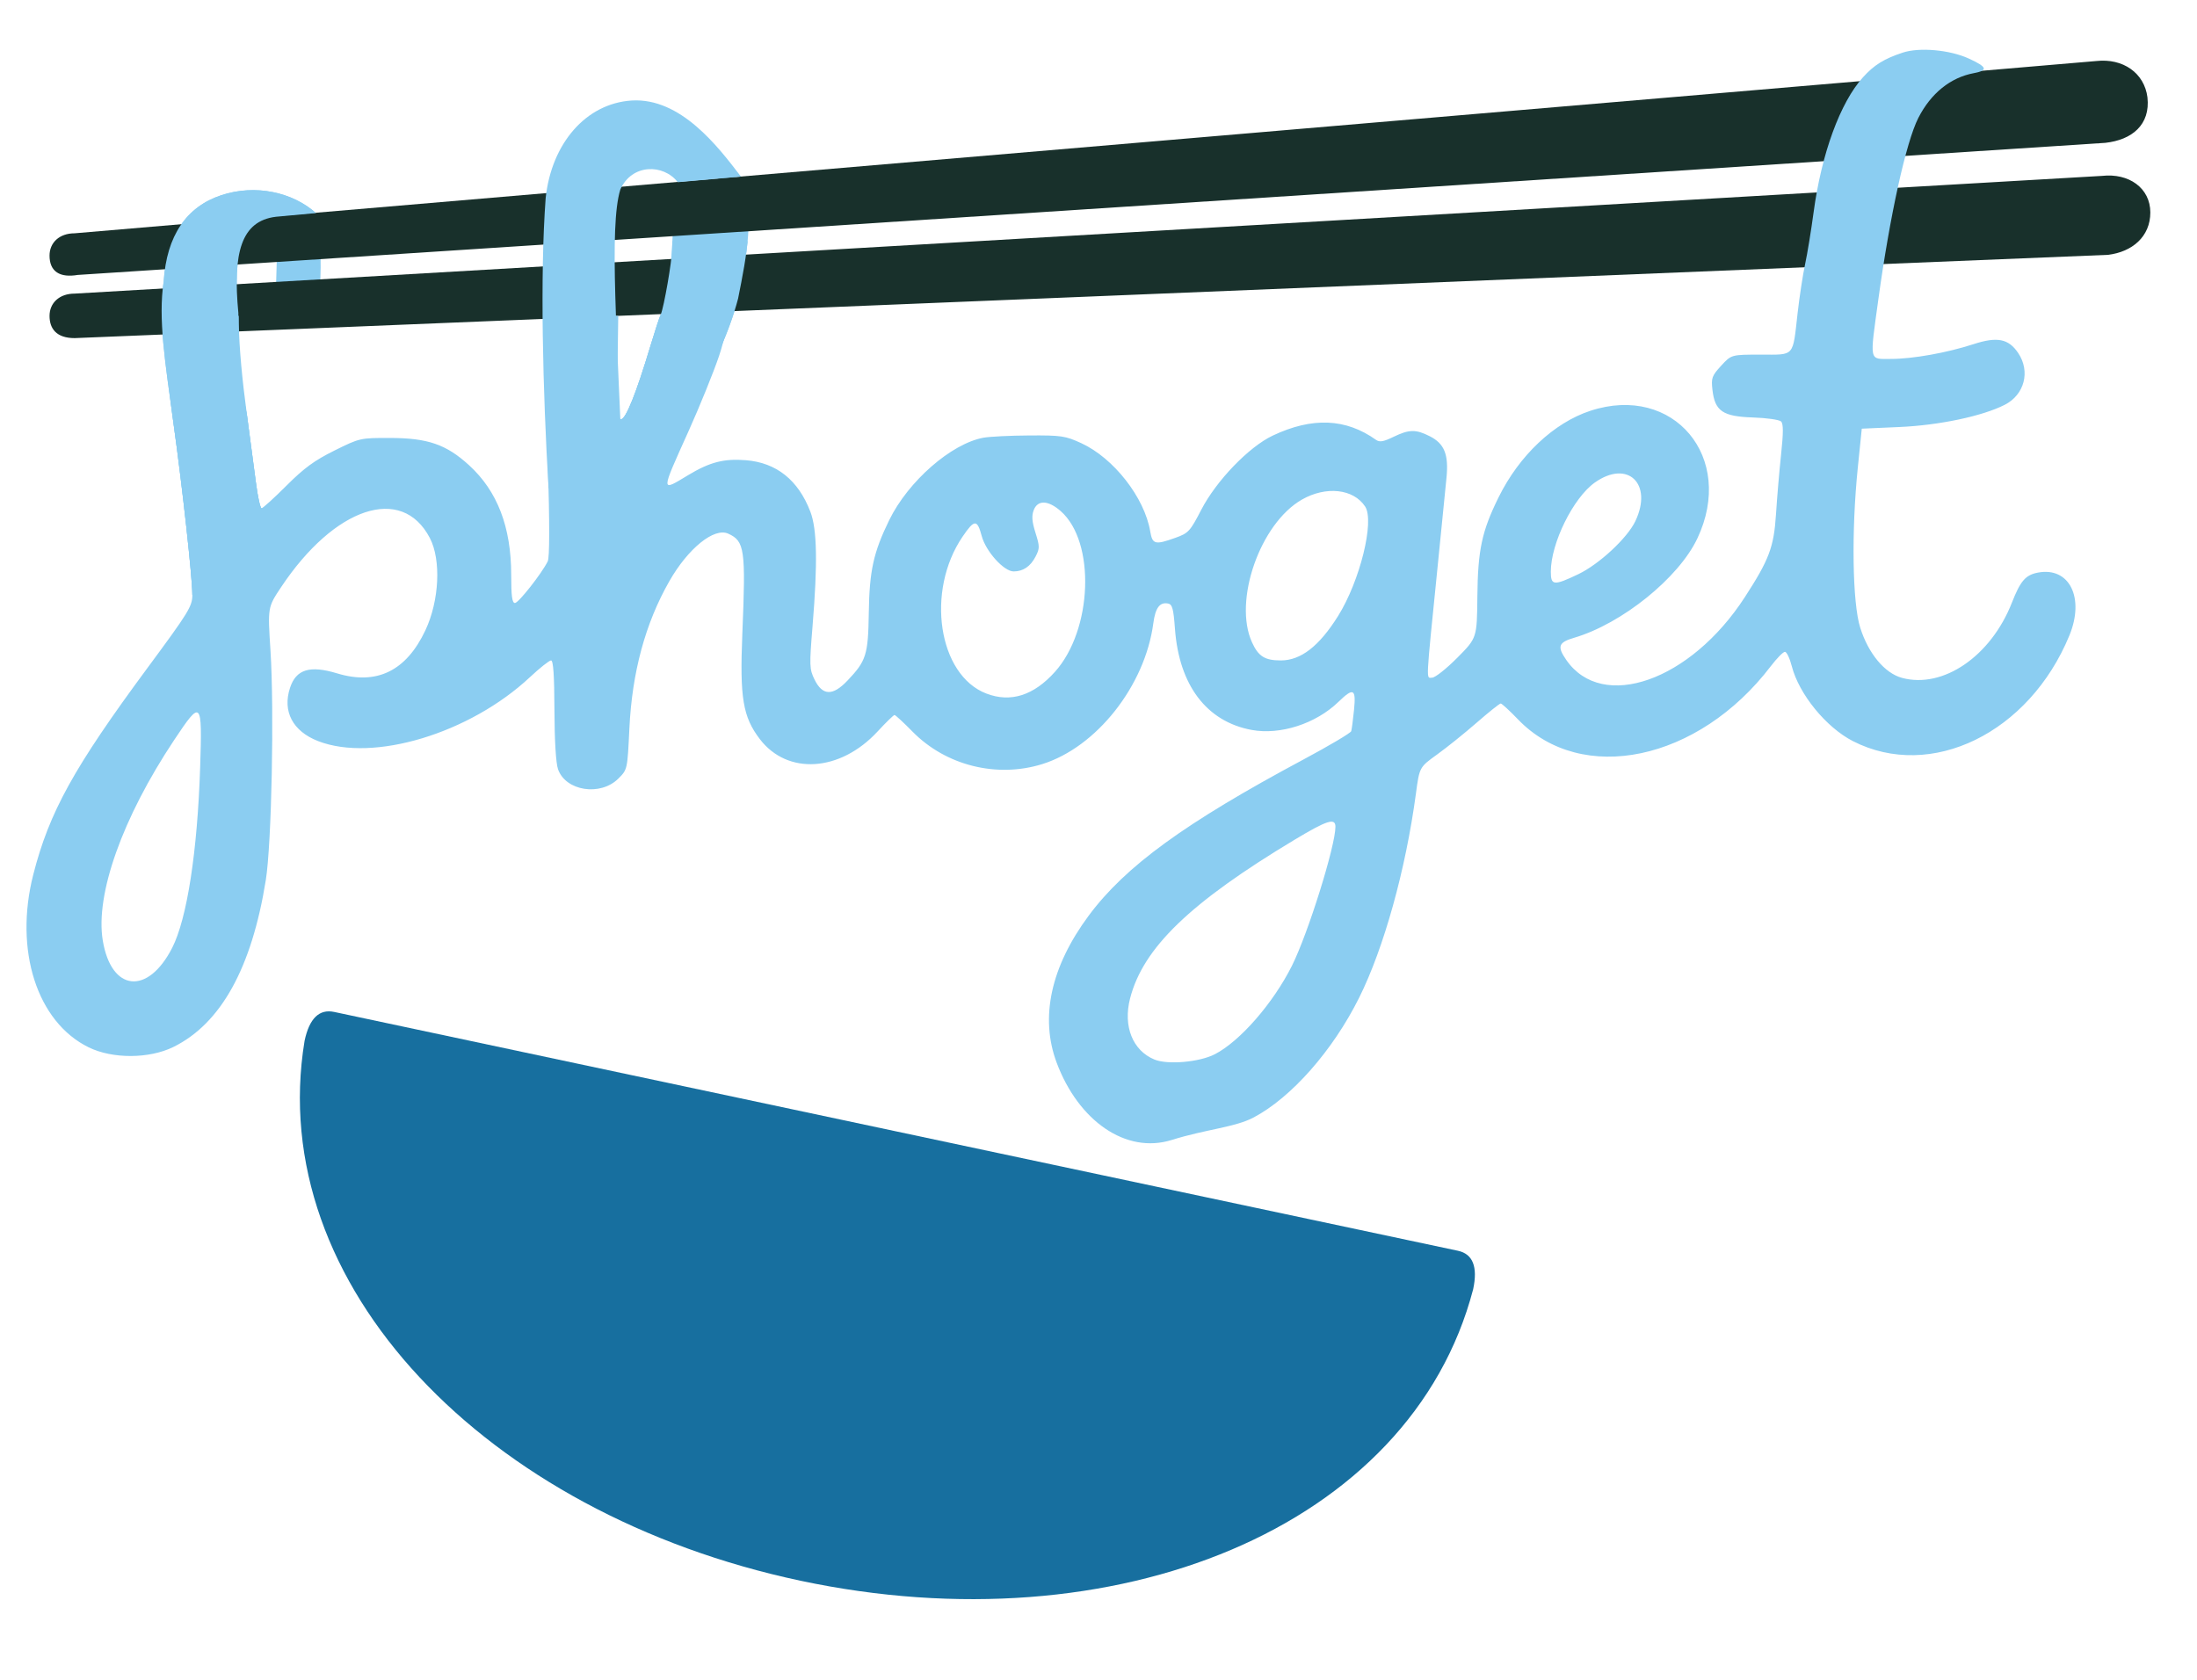
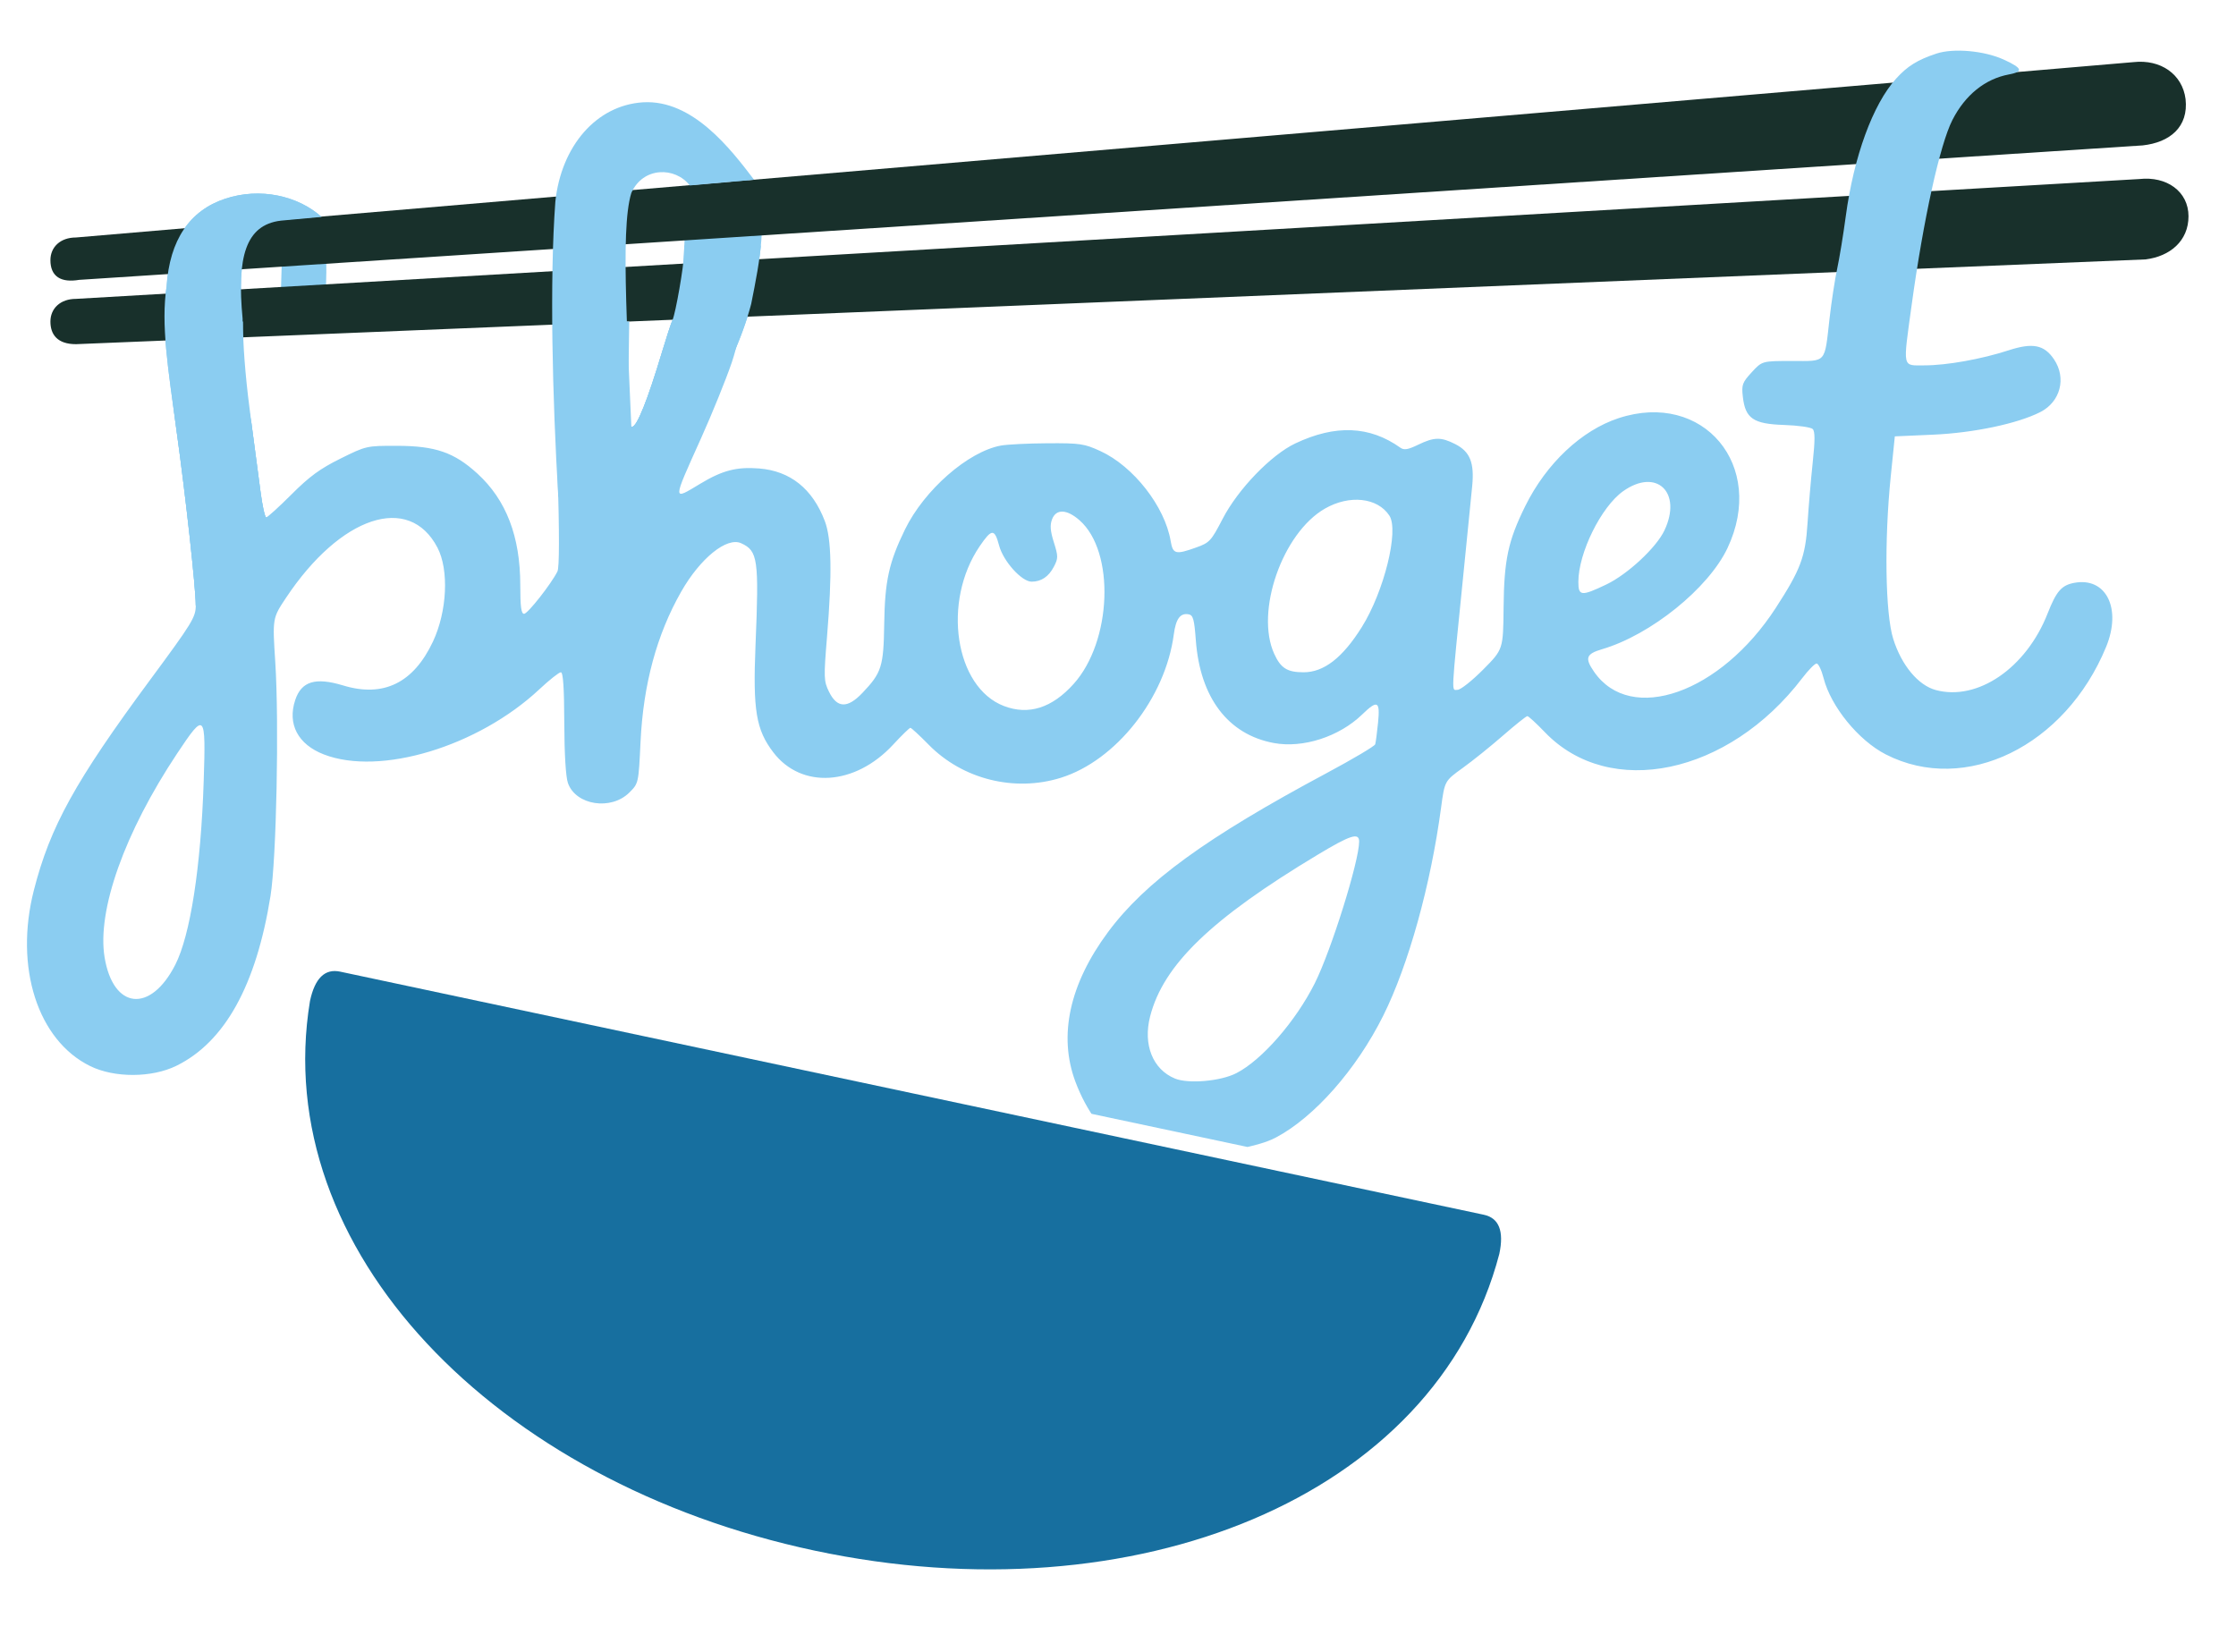
- <svg xmlns="http://www.w3.org/2000/svg" viewBox="0 0 765 585" role="img" aria-labelledby="title description">
+ <svg xmlns="http://www.w3.org/2000/svg" viewBox="0 0 765 565" role="img" aria-labelledby="title description">
  <defs>
-     <clipPath id="lettering-body-clip">
-       <path clip-rule="evenodd" d="M0 0H800V580H0Z M48 50H140V110H48Z M180 25H275V110H180Z" />
-     </clipPath>
-     <clipPath id="h-return-through-clip">
-       <path d="M180 84H280V190H180Z" />
+     <clipPath id="bowl-rim-occlusion">
+       <path clip-rule="evenodd" d="M0 0H765V565H0Z M350 376.077L500 407.961V565H350Z" />
    </clipPath>
  </defs>
-   <g id="fold-backs" fill="#8bcdf1">
-     <path id="p-fold-back" d="M66.975 207.183C67.008 201.409 63.534 169.778 60.420 147.5C57.5 126 55 111 57 98C58 82 65 72 77 68C89 64 102 67 110 74.2C112 82 112 95 111 106L96 107C96 96 97 85 96 75.5C84 77 81 88 83 109C83 125 84 135 85.984 144.5C87.093 152.75 88.509 163.438 89.131 168.25C89.753 173.062 90.626 177 91.070 177L91 200Z" />
-     <path id="h-fold-back" d="M235 64L258 62C263 74 260 89 257 104C251 127 233 156 217 174L205 163C211 158 215 152 216.254 146C217.916 146 221.549 136.939 226.480 120.5C227.964 115.55 229.584 110.6 230.078 109.5C231.177 107.056 234 90.807 234 86.928L235 64ZM250 59.5L256 60V66L250 67Z" />
+   <g id="noodles-behind-bowl" clip-path="url(#bowl-rim-occlusion)">
+     <defs>
+       <clipPath id="lettering-body-clip">
+         <path clip-rule="evenodd" d="M0 0H800V580H0Z M48 50H140V110H48Z M180 25H275V110H180Z" />
+       </clipPath>
+       <clipPath id="h-return-through-clip">
+         <path d="M180 84H280V190H180Z" />
+       </clipPath>
+     </defs>
+     <g id="fold-backs" fill="#8bcdf1">
+       <path id="p-fold-back" d="M66.975 207.183C67.008 201.409 63.534 169.778 60.420 147.5C57.5 126 55 111 57 98C58 82 65 72 77 68C89 64 102 67 110 74.2C112 82 112 95 111 106L96 107C96 96 97 85 96 75.5C84 77 81 88 83 109C83 125 84 135 85.984 144.5C87.093 152.75 88.509 163.438 89.131 168.25C89.753 173.062 90.626 177 91.070 177L91 200Z" />
+       <path id="h-fold-back" d="M235 64L258 62C263 74 260 89 257 104C251 127 233 156 217 174L205 163C211 158 215 152 216.254 146C217.916 146 221.549 136.939 226.480 120.5C227.964 115.55 229.584 110.6 230.078 109.5C231.177 107.056 234 90.807 234 86.928L235 64ZM250 59.5L256 60V66L250 67Z" />
+     </g>
+     <g id="chopsticks" fill="#18302b" stroke="#18302b" stroke-width="1.5" stroke-linejoin="round">
+       <path id="upper-chopstick" d="M26 82 730 22C739 21 746 26 747 34C748 43 742 48 733 49L27 95C21 96 18 94 18 89C18 85 21 82 26 82Z" />
+       <path id="lower-chopstick" d="M26 103 732 62C741 61 748 66 748 74C748 82 742 87 734 88L26 117C20 117 18 114 18 110C18 106 21 103 26 103Z" />
+     </g>
+     <g id="lettering-body" clip-path="url(#lettering-body-clip)">
+       <path id="noodle-lettering" fill="#8bcdf1" fill-rule="evenodd" d="M 662.500 18.335 C 656.001 20.494, 652.570 22.626, 648.700 26.910 C 640.750 35.709, 634.230 53.549, 631.489 74 C 630.641 80.325, 629.314 88.425, 628.540 92 C 627.765 95.575, 626.594 103.225, 625.936 109 C 624.167 124.535, 625.086 123.500, 613.063 123.500 C 602.858 123.500, 602.858 123.500, 599.312 127.363 C 596.087 130.876, 595.811 131.635, 596.273 135.731 C 597.112 143.169, 599.841 145.040, 610.359 145.387 C 615.152 145.544, 619.572 146.172, 620.180 146.780 C 620.989 147.589, 620.990 150.665, 620.184 158.193 C 619.578 163.862, 618.780 173.225, 618.410 179 C 617.672 190.534, 616.048 194.862, 607.530 208 C 588.631 237.150, 557.936 247.945, 545.396 229.851 C 542.126 225.131, 542.626 223.722, 548.146 222.098 C 564.765 217.209, 584.517 201.277, 591.026 187.510 C 604.355 159.320, 582.748 133.540, 553.771 143.060 C 541.066 147.235, 529.030 158.572, 521.833 173.146 C 515.968 185.022, 514.583 191.504, 514.421 207.834 C 514.280 222.168, 514.280 222.168, 507.417 229.084 C 503.642 232.888, 499.708 236, 498.675 236 C 496.531 236, 496.374 239.160, 500.614 197 C 501.970 183.525, 503.349 169.708, 503.680 166.296 C 504.456 158.285, 502.938 154.519, 497.897 151.947 C 493.016 149.457, 490.672 149.496, 485.176 152.157 C 481.685 153.847, 480.372 154.065, 479.110 153.167 C 468.594 145.681, 456.906 145.202, 443.178 151.695 C 434.864 155.627, 423.540 167.380, 418.285 177.529 C 414.391 185.051, 413.824 185.668, 409.314 187.284 C 402.184 189.840, 401.279 189.612, 400.510 185.059 C 398.516 173.256, 387.785 159.526, 376.500 154.339 C 370.962 151.793, 369.569 151.586, 358.408 151.649 C 351.758 151.687, 344.558 152.044, 342.408 152.443 C 331.184 154.526, 316.227 167.618, 309.626 181.136 C 304.131 192.390, 302.734 198.744, 302.513 213.500 C 302.294 228.062, 301.637 230.144, 295.075 237.041 C 289.936 242.444, 286.388 242.318, 283.612 236.633 C 281.839 233.003, 281.798 231.858, 282.945 217.874 C 284.729 196.110, 284.504 184.349, 282.189 178.255 C 277.993 167.211, 270.376 161.117, 259.710 160.270 C 252.047 159.662, 247.167 160.925, 239.609 165.477 C 229.965 171.284, 229.956 171.930, 239.823 150 C 243.659 141.475, 248.403 129.775, 250.365 124 C 254.003 113.289, 259.653 83.158, 258.248 81.956 C 257.376 81.210, 236.445 82.607, 234.986 83.509 C 234.444 83.844, 234 85.383, 234 86.928 C 234 90.807, 231.177 107.056, 230.078 109.500 C 229.584 110.600, 227.964 115.550, 226.480 120.500 C 221.549 136.939, 217.916 146, 216.254 146 C 214.864 146, 214.757 142.275, 215.256 111.250 C 215.832 75.431, 216.424 69.787, 220.284 63.243 C 222.959 58.709, 226.387 58.039, 229.863 61.369 C 232.596 63.988, 232.596 63.988, 243.542 62.950 C 249.561 62.380, 254.896 61.504, 255.397 61.003 C 255.944 60.456, 255.626 58.309, 254.600 55.622 C 249.323 41.806, 237.508 34.211, 222.900 35.244 C 207.270 36.351, 196.067 48.327, 192.326 67.931 C 190.338 78.348, 189.621 121.785, 190.781 161.500 C 191.399 182.658, 191.378 194.178, 190.719 195.500 C 188.578 199.793, 180.545 210, 179.307 210 C 178.320 210, 178 207.604, 178 200.210 C 178 183.540, 173.197 171.037, 163.329 162.018 C 155.422 154.791, 148.963 152.554, 135.923 152.524 C 125.414 152.500, 125.291 152.528, 116.457 156.906 C 109.488 160.360, 105.873 163.005, 99.723 169.156 C 95.409 173.470, 91.515 177, 91.070 177 C 90.626 177, 89.753 173.062, 89.131 168.250 C 88.509 163.438, 87.093 152.750, 85.984 144.500 C 79.224 94.220, 83.933 77.151, 105.304 74.481 C 112.180 73.622, 112.206 72.504, 105.429 69.091 C 98.283 65.493, 84.782 64.950, 76.843 67.942 C 58.008 75.041, 53.406 97.330, 60.420 147.500 C 63.534 169.778, 67.008 201.409, 66.975 207.183 C 66.952 211.170, 65.765 213.105, 51.432 232.500 C 25.713 267.302, 17.149 282.793, 11.589 304.568 C 4.865 330.903, 12.870 355.895, 30.858 364.730 C 39.165 368.809, 51.924 368.765, 60.349 364.628 C 76.914 356.494, 87.651 337.114, 92.554 306.500 C 94.578 293.863, 95.521 247.368, 94.177 226.500 C 93.210 211.500, 93.210 211.500, 97.855 204.518 C 116.503 176.488, 139.939 168.721, 149.665 187.346 C 153.655 194.988, 152.975 209.181, 148.125 219.500 C 141.468 233.664, 131.184 238.690, 117.409 234.511 C 107.892 231.624, 103.118 233.081, 100.992 239.524 C 98.281 247.738, 101.929 254.664, 110.773 258.096 C 130.007 265.560, 163.579 255.421, 184.534 235.820 C 187.955 232.619, 191.260 230, 191.877 230 C 192.662 230, 193.017 235.195, 193.056 247.250 C 193.091 257.906, 193.569 265.798, 194.306 267.895 C 196.984 275.509, 209.087 277.374, 215.328 271.134 C 218.470 267.992, 218.470 267.992, 219.150 253.746 C 220.086 234.113, 224.706 217.067, 233.060 202.414 C 239.591 190.957, 248.676 183.620, 253.569 185.850 C 259.304 188.463, 259.704 191.300, 258.483 220.718 C 257.559 242.996, 258.665 249.654, 264.576 257.396 C 274.205 270.007, 292.533 268.832, 305.552 254.770 C 308.490 251.597, 311.154 249, 311.472 249 C 311.790 249, 314.626 251.621, 317.775 254.825 C 329.358 266.609, 347.068 271.036, 362.909 266.105 C 381.813 260.222, 398.701 238.811, 401.585 217.074 C 402.301 211.677, 403.821 209.628, 406.702 210.178 C 408.203 210.465, 408.603 211.924, 409.124 219.011 C 410.568 238.658, 420.140 251.288, 435.796 254.199 C 445.776 256.055, 458.182 252.049, 466.042 244.433 C 471.296 239.341, 472.218 239.820, 471.471 247.250 C 471.126 250.688, 470.686 254.015, 470.493 254.645 C 470.301 255.274, 462.799 259.720, 453.822 264.525 C 412.549 286.616, 391.836 301.685, 379.069 318.907 C 365.895 336.678, 362.047 354.360, 367.932 370.087 C 375.5 390.3, 392 402, 408 397 C 420 393.25, 430 392.606, 436.480 389.187 C 449.657 382.233, 464.069 365.886, 473.237 347.500 C 481.870 330.185, 489.481 302.825, 493.032 276.338 C 494.260 267.176, 494.260 267.176, 500.412 262.750 C 503.795 260.316, 510.001 255.327, 514.203 251.662 C 518.404 247.998, 522.160 245, 522.550 245 C 522.939 245, 525.646 247.485, 528.564 250.522 C 550.727 273.589, 591.407 265.032, 616.593 232.006 C 618.693 229.253, 620.908 227, 621.516 227 C 622.124 227, 623.196 229.241, 623.898 231.980 C 626.398 241.734, 635.852 253.328, 645.205 258.109 C 672.367 271.996, 706.596 255.279, 720.567 221.302 C 725.963 208.178, 720.571 197.357, 709.654 199.405 C 705.309 200.220, 703.532 202.264, 700.549 209.874 C 693.234 228.540, 676.602 239.932, 662.292 236.079 C 656.264 234.455, 650.569 227.614, 647.729 218.585 C 645.006 209.931, 644.630 185.028, 646.888 162.894 L 648.275 149.288 661.388 148.710 C 675.257 148.099, 690.309 144.924, 698.048 140.976 C 704.944 137.457, 707.051 129.340, 702.732 122.930 C 699.375 117.949, 695.434 117.169, 687.189 119.853 C 677.909 122.873, 666.019 125, 658.412 125 C 650.715 125, 651.010 126.393, 654.034 104.337 C 658.031 75.179, 663.703 49.424, 667.968 41.062 C 672.341 32.491, 679.147 27.001, 687.297 25.472 C 692.365 24.521, 691.952 23.325, 685.540 20.390 C 678.880 17.341, 668.325 16.399, 662.500 18.335 M 104.750 90.743 C 97.463 91.064, 97 91.220, 97 93.351 C 97 98.724, 98.444 99.200, 112.033 98.314 C 124.500 97.500, 124.500 97.500, 124.238 95 C 123.661 89.492, 125.260 89.841, 104.750 90.743 M 555.326 168.047 C 547.798 173.381, 540 189.185, 540 199.105 C 540 203.948, 541.030 204.042, 549.538 199.982 C 556.838 196.498, 566.638 187.390, 569.440 181.485 C 575.633 168.434, 566.735 159.962, 555.326 168.047 M 453.304 173.999 C 438.771 182.334, 429.373 209.212, 435.937 223.669 C 438.172 228.593, 440.405 230, 445.984 230 C 452.952 230, 459.330 225.052, 465.911 214.543 C 473.529 202.375, 478.692 181.512, 475.347 176.407 C 471.294 170.221, 461.716 169.175, 453.304 173.999 M 359.936 177.670 C 359.178 179.662, 359.335 181.657, 360.555 185.536 C 362.058 190.314, 362.060 190.983, 360.584 193.837 C 358.806 197.276, 356.256 199, 352.948 199 C 349.544 199, 343.268 192.031, 341.830 186.655 C 340.263 180.795, 339.304 180.825, 335.188 186.863 C 322.256 205.838, 326.696 235.136, 343.476 241.544 C 351.912 244.766, 359.908 242.233, 367.316 233.993 C 380.445 219.391, 381.553 188.717, 369.339 177.993 C 364.981 174.167, 361.315 174.041, 359.936 177.670 M 60.623 257.750 C 42.621 284.811, 33.129 311.494, 35.790 327.555 C 38.743 345.371, 51.479 346.702, 59.959 330.081 C 65.117 319.970, 68.737 296.599, 69.691 267.250 C 70.453 243.801, 70.128 243.461, 60.623 257.750 M 450.870 292.390 C 414.363 314.325, 398.007 330.102, 393.489 347.738 C 391.015 357.394, 394.386 365.846, 401.962 368.984 C 406.541 370.881, 417.621 369.915, 423 367.150 C 431.748 362.653, 443.313 349.388, 449.839 336.363 C 455.433 325.201, 465 294.631, 465 287.921 C 465 284.730, 462.083 285.653, 450.870 292.390 Z" />
+     </g>
+     <g id="fold-fronts" fill="#8bcdf1">
+       <path id="p-fold-front" d="M66.975 207.183C67.008 201.409 63.534 169.778 60.420 147.5C57.5 126 55 111 57 98C58 82 65 72 77 68C89 64 102 67 110 74.2L96 75.5C84 77 81 88 83 109C83 125 84 135 85.984 144.5C87.093 152.75 88.509 163.438 89.131 168.25C89.753 173.062 90.626 177 91.070 177L91 200Z" />
+       <path id="h-fold-front" d="M191 170C189 136 188 96 190 69C192 50 204 36 220 35C237 34 250 51 258 61.5L236 63.45C231 57 220 57 216 66C212 79 215 117 217 170Z" />
+       <path id="h-return-through" clip-path="url(#h-return-through-clip)" d="M235 64L258 62C263 74 260 89 257 104C251 127 233 156 217 174L205 163C211 158 215 152 216.254 146C217.916 146 221.549 136.939 226.480 120.5C227.964 115.55 229.584 110.6 230.078 109.5C231.177 107.056 234 90.807 234 86.928L235 64ZM250 59.5L256 60V66L250 67Z" />
+     </g>
  </g>
-   <g id="chopsticks" fill="#18302b" stroke="#18302b" stroke-width="1.5" stroke-linejoin="round">
-     <path id="upper-chopstick" d="M26 82 730 22C739 21 746 26 747 34C748 43 742 48 733 49L27 95C21 96 18 94 18 89C18 85 21 82 26 82Z" />
-     <path id="lower-chopstick" d="M26 103 732 62C741 61 748 66 748 74C748 82 742 87 734 88L26 117C20 117 18 114 18 110C18 106 21 103 26 103Z" />
-   </g>
-   <g id="lettering-body" clip-path="url(#lettering-body-clip)">
-     <path id="noodle-lettering" fill="#8bcdf1" fill-rule="evenodd" d="M 662.500 18.335 C 656.001 20.494, 652.570 22.626, 648.700 26.910 C 640.750 35.709, 634.230 53.549, 631.489 74 C 630.641 80.325, 629.314 88.425, 628.540 92 C 627.765 95.575, 626.594 103.225, 625.936 109 C 624.167 124.535, 625.086 123.500, 613.063 123.500 C 602.858 123.500, 602.858 123.500, 599.312 127.363 C 596.087 130.876, 595.811 131.635, 596.273 135.731 C 597.112 143.169, 599.841 145.040, 610.359 145.387 C 615.152 145.544, 619.572 146.172, 620.180 146.780 C 620.989 147.589, 620.990 150.665, 620.184 158.193 C 619.578 163.862, 618.780 173.225, 618.410 179 C 617.672 190.534, 616.048 194.862, 607.530 208 C 588.631 237.150, 557.936 247.945, 545.396 229.851 C 542.126 225.131, 542.626 223.722, 548.146 222.098 C 564.765 217.209, 584.517 201.277, 591.026 187.510 C 604.355 159.320, 582.748 133.540, 553.771 143.060 C 541.066 147.235, 529.030 158.572, 521.833 173.146 C 515.968 185.022, 514.583 191.504, 514.421 207.834 C 514.280 222.168, 514.280 222.168, 507.417 229.084 C 503.642 232.888, 499.708 236, 498.675 236 C 496.531 236, 496.374 239.160, 500.614 197 C 501.970 183.525, 503.349 169.708, 503.680 166.296 C 504.456 158.285, 502.938 154.519, 497.897 151.947 C 493.016 149.457, 490.672 149.496, 485.176 152.157 C 481.685 153.847, 480.372 154.065, 479.110 153.167 C 468.594 145.681, 456.906 145.202, 443.178 151.695 C 434.864 155.627, 423.540 167.380, 418.285 177.529 C 414.391 185.051, 413.824 185.668, 409.314 187.284 C 402.184 189.840, 401.279 189.612, 400.510 185.059 C 398.516 173.256, 387.785 159.526, 376.500 154.339 C 370.962 151.793, 369.569 151.586, 358.408 151.649 C 351.758 151.687, 344.558 152.044, 342.408 152.443 C 331.184 154.526, 316.227 167.618, 309.626 181.136 C 304.131 192.390, 302.734 198.744, 302.513 213.500 C 302.294 228.062, 301.637 230.144, 295.075 237.041 C 289.936 242.444, 286.388 242.318, 283.612 236.633 C 281.839 233.003, 281.798 231.858, 282.945 217.874 C 284.729 196.110, 284.504 184.349, 282.189 178.255 C 277.993 167.211, 270.376 161.117, 259.710 160.270 C 252.047 159.662, 247.167 160.925, 239.609 165.477 C 229.965 171.284, 229.956 171.930, 239.823 150 C 243.659 141.475, 248.403 129.775, 250.365 124 C 254.003 113.289, 259.653 83.158, 258.248 81.956 C 257.376 81.210, 236.445 82.607, 234.986 83.509 C 234.444 83.844, 234 85.383, 234 86.928 C 234 90.807, 231.177 107.056, 230.078 109.500 C 229.584 110.600, 227.964 115.550, 226.480 120.500 C 221.549 136.939, 217.916 146, 216.254 146 C 214.864 146, 214.757 142.275, 215.256 111.250 C 215.832 75.431, 216.424 69.787, 220.284 63.243 C 222.959 58.709, 226.387 58.039, 229.863 61.369 C 232.596 63.988, 232.596 63.988, 243.542 62.950 C 249.561 62.380, 254.896 61.504, 255.397 61.003 C 255.944 60.456, 255.626 58.309, 254.600 55.622 C 249.323 41.806, 237.508 34.211, 222.900 35.244 C 207.270 36.351, 196.067 48.327, 192.326 67.931 C 190.338 78.348, 189.621 121.785, 190.781 161.500 C 191.399 182.658, 191.378 194.178, 190.719 195.500 C 188.578 199.793, 180.545 210, 179.307 210 C 178.320 210, 178 207.604, 178 200.210 C 178 183.540, 173.197 171.037, 163.329 162.018 C 155.422 154.791, 148.963 152.554, 135.923 152.524 C 125.414 152.500, 125.291 152.528, 116.457 156.906 C 109.488 160.360, 105.873 163.005, 99.723 169.156 C 95.409 173.470, 91.515 177, 91.070 177 C 90.626 177, 89.753 173.062, 89.131 168.250 C 88.509 163.438, 87.093 152.750, 85.984 144.500 C 79.224 94.220, 83.933 77.151, 105.304 74.481 C 112.180 73.622, 112.206 72.504, 105.429 69.091 C 98.283 65.493, 84.782 64.950, 76.843 67.942 C 58.008 75.041, 53.406 97.330, 60.420 147.500 C 63.534 169.778, 67.008 201.409, 66.975 207.183 C 66.952 211.170, 65.765 213.105, 51.432 232.500 C 25.713 267.302, 17.149 282.793, 11.589 304.568 C 4.865 330.903, 12.870 355.895, 30.858 364.730 C 39.165 368.809, 51.924 368.765, 60.349 364.628 C 76.914 356.494, 87.651 337.114, 92.554 306.500 C 94.578 293.863, 95.521 247.368, 94.177 226.500 C 93.210 211.500, 93.210 211.500, 97.855 204.518 C 116.503 176.488, 139.939 168.721, 149.665 187.346 C 153.655 194.988, 152.975 209.181, 148.125 219.500 C 141.468 233.664, 131.184 238.690, 117.409 234.511 C 107.892 231.624, 103.118 233.081, 100.992 239.524 C 98.281 247.738, 101.929 254.664, 110.773 258.096 C 130.007 265.560, 163.579 255.421, 184.534 235.820 C 187.955 232.619, 191.260 230, 191.877 230 C 192.662 230, 193.017 235.195, 193.056 247.250 C 193.091 257.906, 193.569 265.798, 194.306 267.895 C 196.984 275.509, 209.087 277.374, 215.328 271.134 C 218.470 267.992, 218.470 267.992, 219.150 253.746 C 220.086 234.113, 224.706 217.067, 233.060 202.414 C 239.591 190.957, 248.676 183.620, 253.569 185.850 C 259.304 188.463, 259.704 191.300, 258.483 220.718 C 257.559 242.996, 258.665 249.654, 264.576 257.396 C 274.205 270.007, 292.533 268.832, 305.552 254.770 C 308.490 251.597, 311.154 249, 311.472 249 C 311.790 249, 314.626 251.621, 317.775 254.825 C 329.358 266.609, 347.068 271.036, 362.909 266.105 C 381.813 260.222, 398.701 238.811, 401.585 217.074 C 402.301 211.677, 403.821 209.628, 406.702 210.178 C 408.203 210.465, 408.603 211.924, 409.124 219.011 C 410.568 238.658, 420.140 251.288, 435.796 254.199 C 445.776 256.055, 458.182 252.049, 466.042 244.433 C 471.296 239.341, 472.218 239.820, 471.471 247.250 C 471.126 250.688, 470.686 254.015, 470.493 254.645 C 470.301 255.274, 462.799 259.720, 453.822 264.525 C 412.549 286.616, 391.836 301.685, 379.069 318.907 C 365.895 336.678, 362.047 354.360, 367.932 370.087 C 375.5 390.3, 392 402, 408 397 C 420 393.25, 430 392.606, 436.480 389.187 C 449.657 382.233, 464.069 365.886, 473.237 347.500 C 481.870 330.185, 489.481 302.825, 493.032 276.338 C 494.260 267.176, 494.260 267.176, 500.412 262.750 C 503.795 260.316, 510.001 255.327, 514.203 251.662 C 518.404 247.998, 522.160 245, 522.550 245 C 522.939 245, 525.646 247.485, 528.564 250.522 C 550.727 273.589, 591.407 265.032, 616.593 232.006 C 618.693 229.253, 620.908 227, 621.516 227 C 622.124 227, 623.196 229.241, 623.898 231.980 C 626.398 241.734, 635.852 253.328, 645.205 258.109 C 672.367 271.996, 706.596 255.279, 720.567 221.302 C 725.963 208.178, 720.571 197.357, 709.654 199.405 C 705.309 200.220, 703.532 202.264, 700.549 209.874 C 693.234 228.540, 676.602 239.932, 662.292 236.079 C 656.264 234.455, 650.569 227.614, 647.729 218.585 C 645.006 209.931, 644.630 185.028, 646.888 162.894 L 648.275 149.288 661.388 148.710 C 675.257 148.099, 690.309 144.924, 698.048 140.976 C 704.944 137.457, 707.051 129.340, 702.732 122.930 C 699.375 117.949, 695.434 117.169, 687.189 119.853 C 677.909 122.873, 666.019 125, 658.412 125 C 650.715 125, 651.010 126.393, 654.034 104.337 C 658.031 75.179, 663.703 49.424, 667.968 41.062 C 672.341 32.491, 679.147 27.001, 687.297 25.472 C 692.365 24.521, 691.952 23.325, 685.540 20.390 C 678.880 17.341, 668.325 16.399, 662.500 18.335 M 104.750 90.743 C 97.463 91.064, 97 91.220, 97 93.351 C 97 98.724, 98.444 99.200, 112.033 98.314 C 124.500 97.500, 124.500 97.500, 124.238 95 C 123.661 89.492, 125.260 89.841, 104.750 90.743 M 555.326 168.047 C 547.798 173.381, 540 189.185, 540 199.105 C 540 203.948, 541.030 204.042, 549.538 199.982 C 556.838 196.498, 566.638 187.390, 569.440 181.485 C 575.633 168.434, 566.735 159.962, 555.326 168.047 M 453.304 173.999 C 438.771 182.334, 429.373 209.212, 435.937 223.669 C 438.172 228.593, 440.405 230, 445.984 230 C 452.952 230, 459.330 225.052, 465.911 214.543 C 473.529 202.375, 478.692 181.512, 475.347 176.407 C 471.294 170.221, 461.716 169.175, 453.304 173.999 M 359.936 177.670 C 359.178 179.662, 359.335 181.657, 360.555 185.536 C 362.058 190.314, 362.060 190.983, 360.584 193.837 C 358.806 197.276, 356.256 199, 352.948 199 C 349.544 199, 343.268 192.031, 341.830 186.655 C 340.263 180.795, 339.304 180.825, 335.188 186.863 C 322.256 205.838, 326.696 235.136, 343.476 241.544 C 351.912 244.766, 359.908 242.233, 367.316 233.993 C 380.445 219.391, 381.553 188.717, 369.339 177.993 C 364.981 174.167, 361.315 174.041, 359.936 177.670 M 60.623 257.750 C 42.621 284.811, 33.129 311.494, 35.790 327.555 C 38.743 345.371, 51.479 346.702, 59.959 330.081 C 65.117 319.970, 68.737 296.599, 69.691 267.250 C 70.453 243.801, 70.128 243.461, 60.623 257.750 M 450.870 292.390 C 414.363 314.325, 398.007 330.102, 393.489 347.738 C 391.015 357.394, 394.386 365.846, 401.962 368.984 C 406.541 370.881, 417.621 369.915, 423 367.150 C 431.748 362.653, 443.313 349.388, 449.839 336.363 C 455.433 325.201, 465 294.631, 465 287.921 C 465 284.730, 462.083 285.653, 450.870 292.390 Z" />
-   </g>
-   <g id="fold-fronts" fill="#8bcdf1">
-     <path id="p-fold-front" d="M66.975 207.183C67.008 201.409 63.534 169.778 60.420 147.5C57.5 126 55 111 57 98C58 82 65 72 77 68C89 64 102 67 110 74.2L96 75.5C84 77 81 88 83 109C83 125 84 135 85.984 144.5C87.093 152.75 88.509 163.438 89.131 168.25C89.753 173.062 90.626 177 91.070 177L91 200Z" />
-     <path id="h-fold-front" d="M191 170C189 136 188 96 190 69C192 50 204 36 220 35C237 34 250 51 258 61.5L236 63.45C231 57 220 57 216 66C212 79 215 117 217 170Z" />
-     <path id="h-return-through" clip-path="url(#h-return-through-clip)" d="M235 64L258 62C263 74 260 89 257 104C251 127 233 156 217 174L205 163C211 158 215 152 216.254 146C217.916 146 221.549 136.939 226.480 120.5C227.964 115.55 229.584 110.6 230.078 109.5C231.177 107.056 234 90.807 234 86.928L235 64ZM250 59.5L256 60V66L250 67Z" />
-   </g>
-   <g transform="translate(56 130) scale(2)">
+   <g transform="translate(56 110) scale(2)">
    <g transform="rotate(12 128 132)">
      <path id="tangle-bowl" fill="#176f9f" d="M28 132H228Q232 132 232 138C230 181 184 212 128 212C72 212 26 181 24 138Q24 132 28 132Z" />
    </g>
  </g>
</svg>
